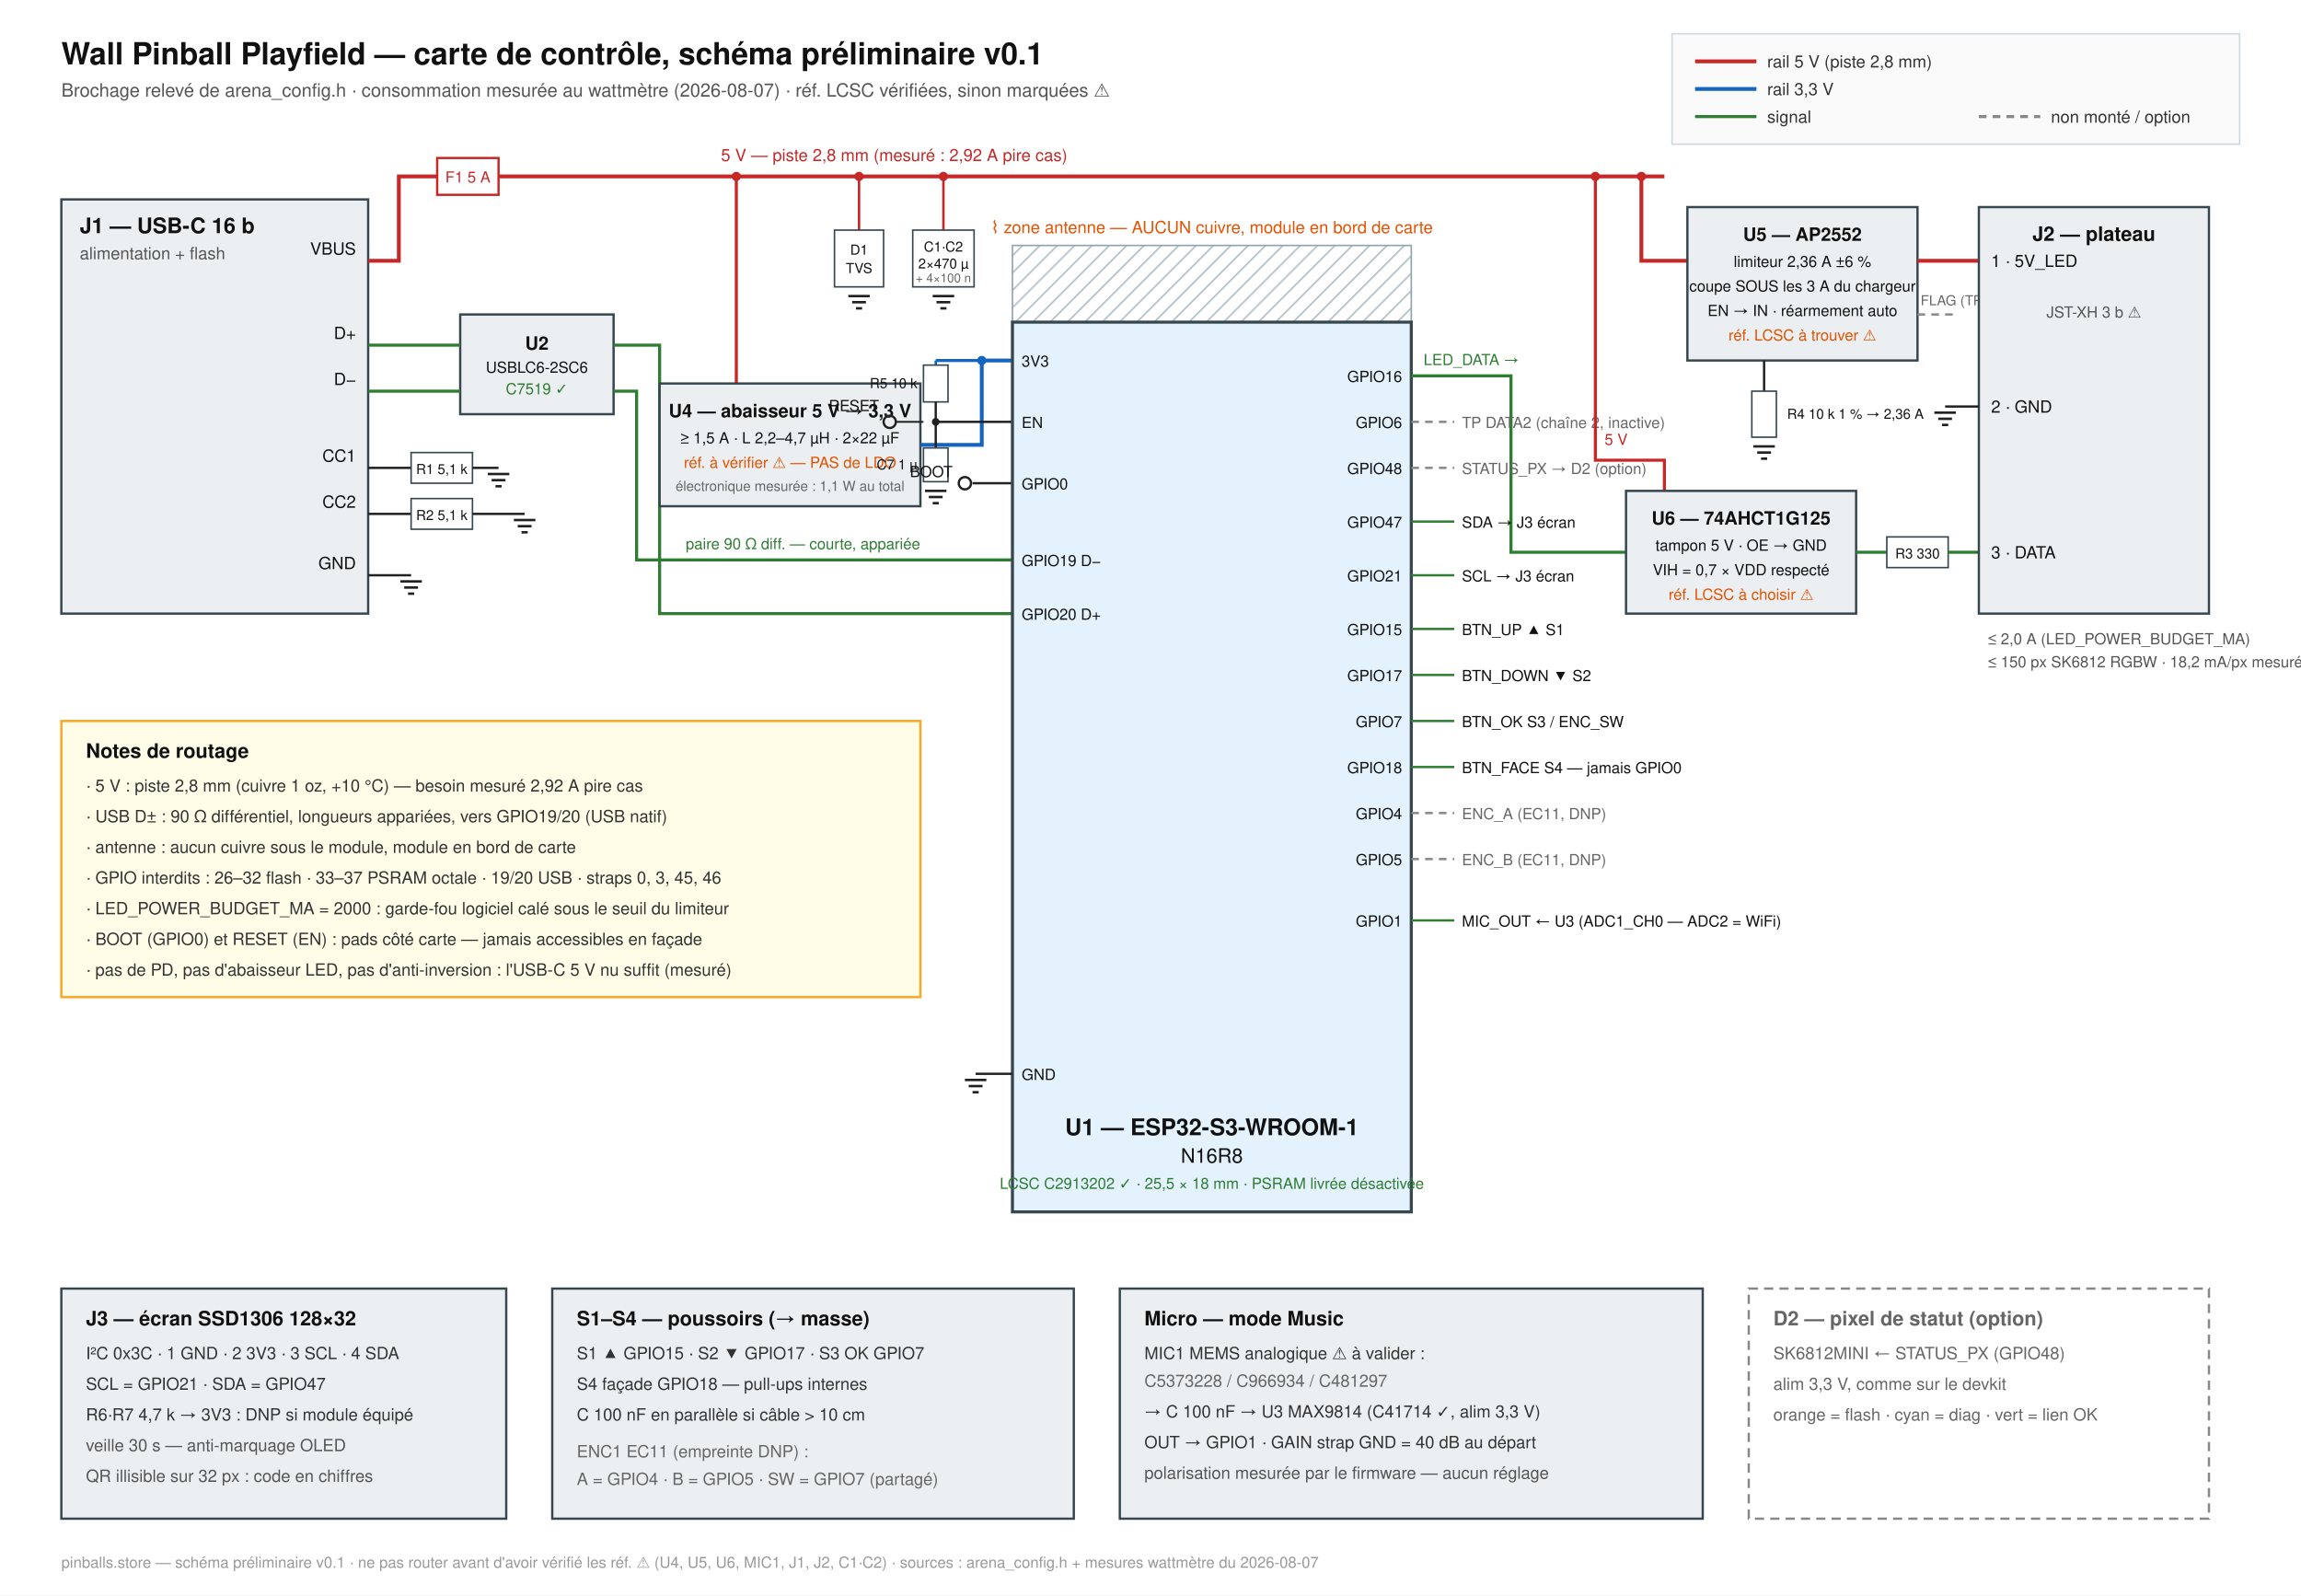
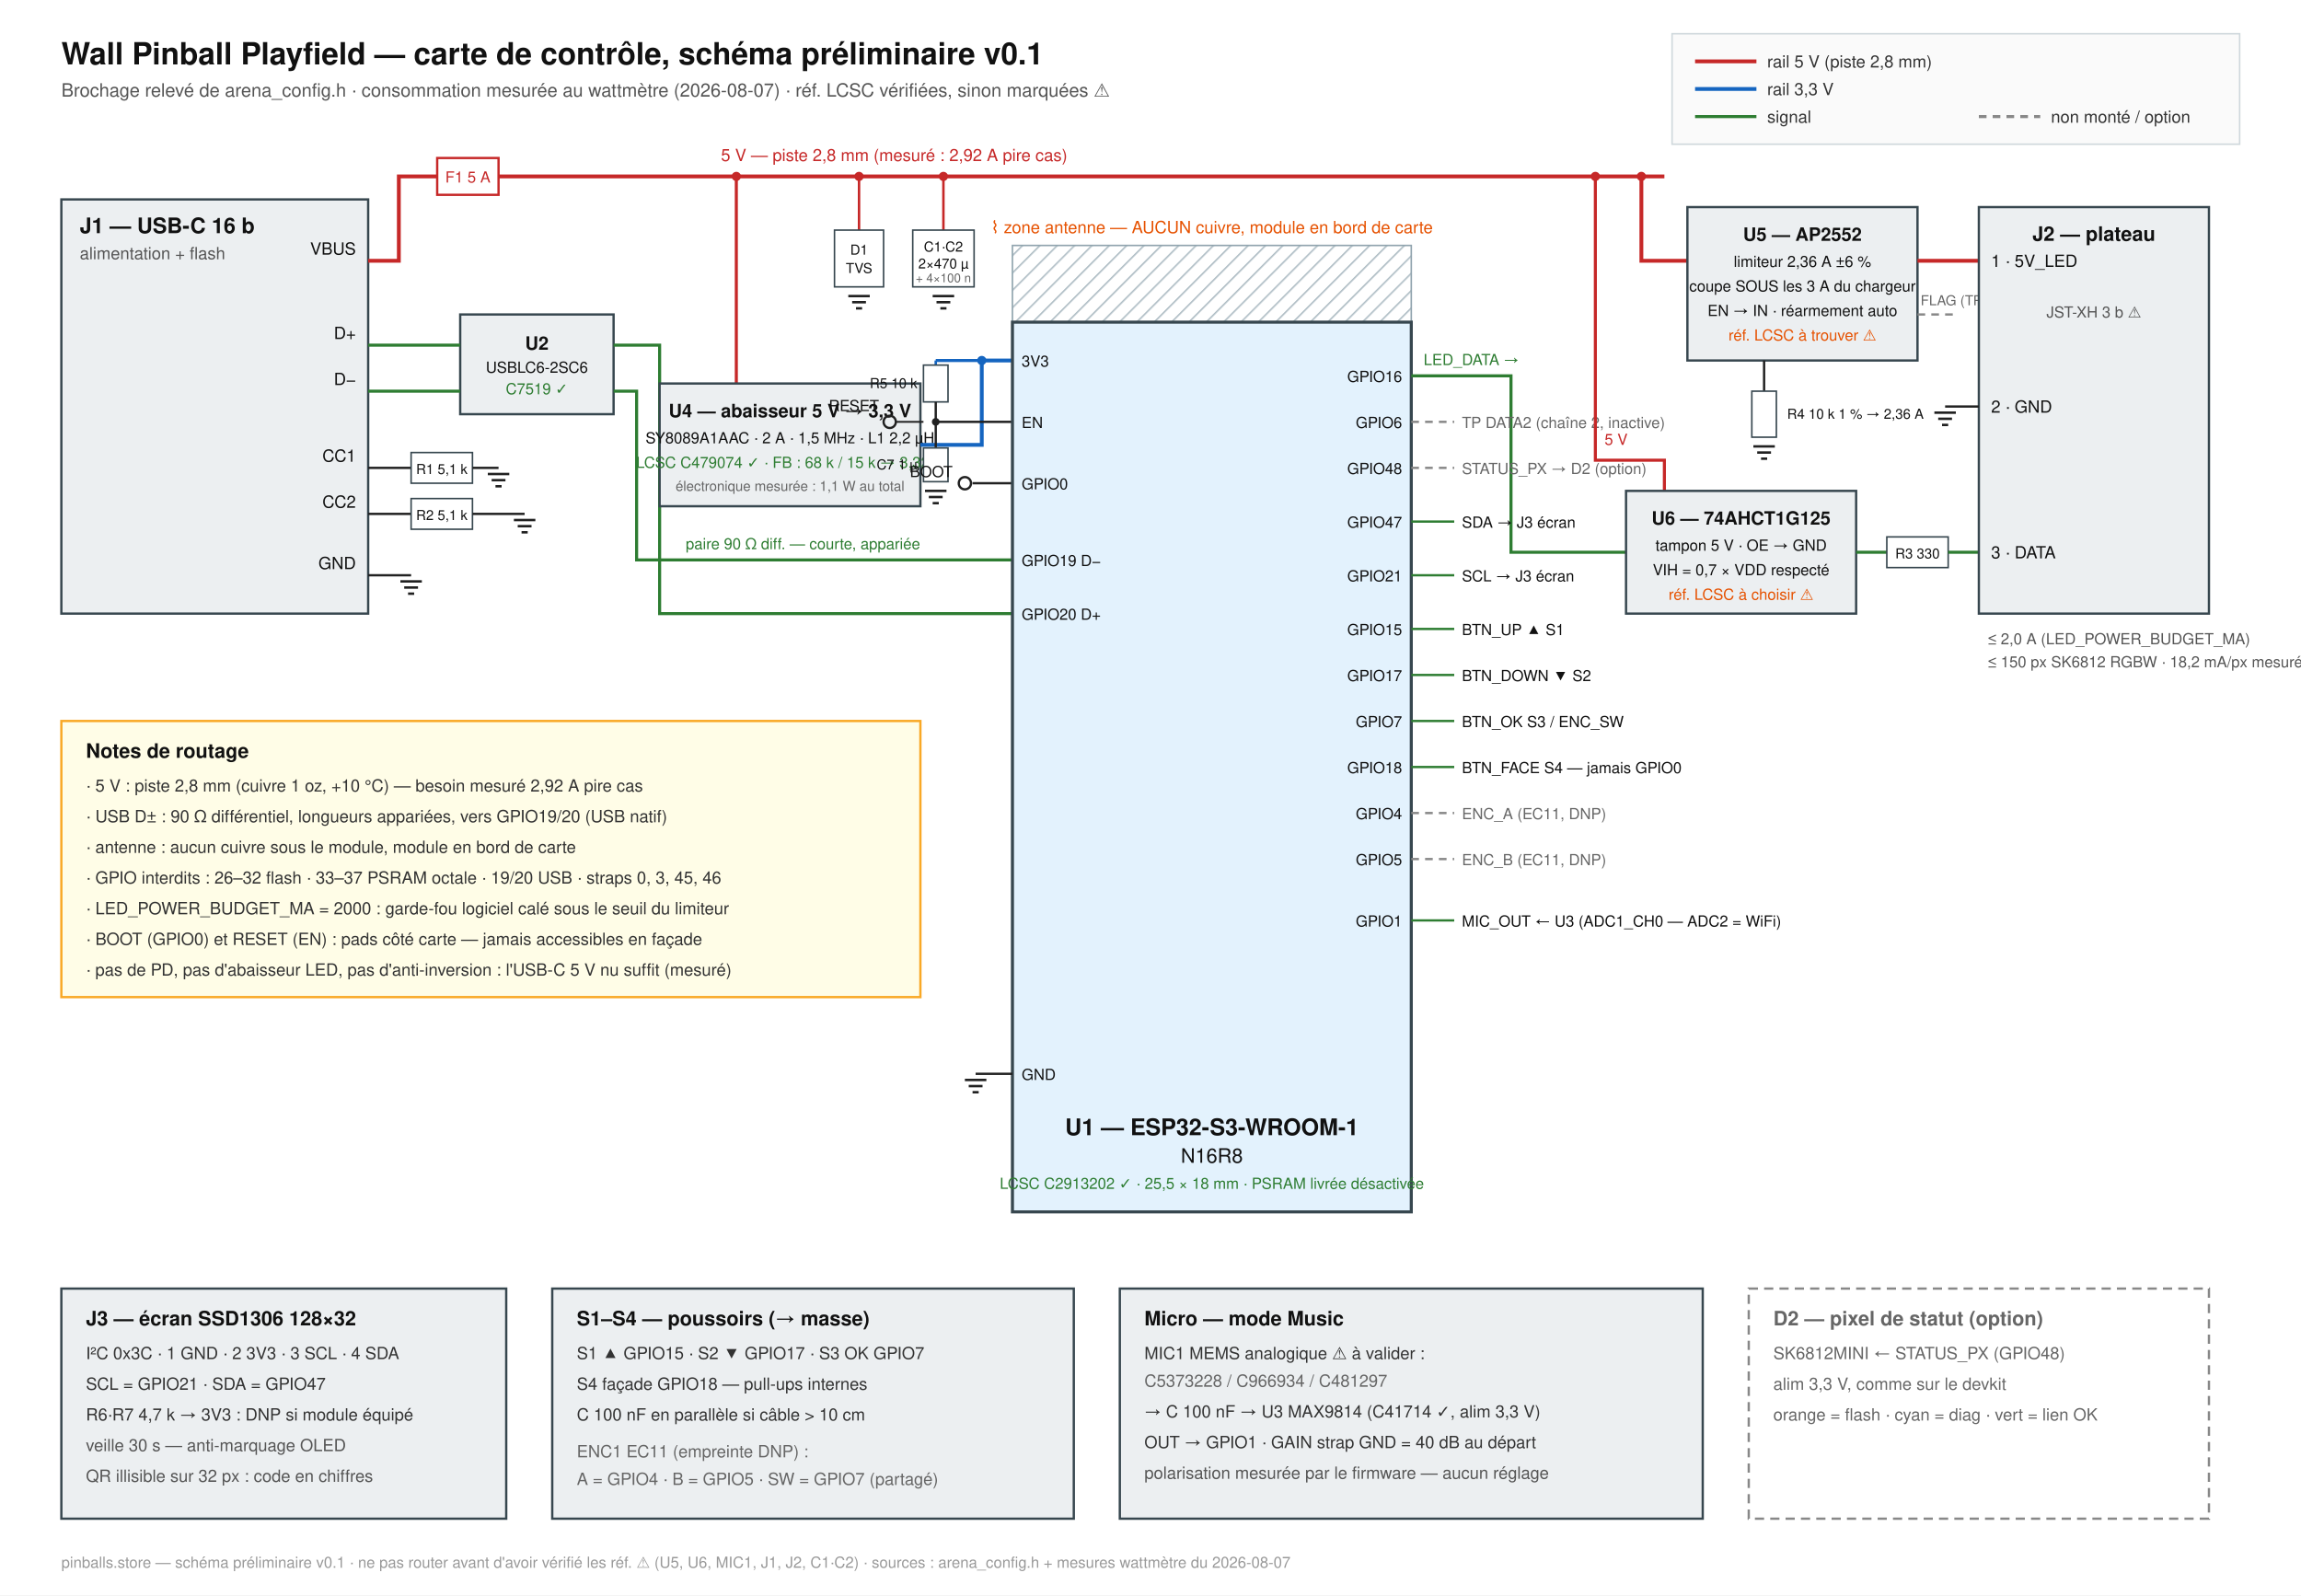
<svg xmlns="http://www.w3.org/2000/svg" viewBox="0 0 1500 1040" font-family="Helvetica, Arial, sans-serif">
  <defs>
    <g id="gnd" stroke="#212121" stroke-width="1.6" fill="none">
      <line x1="-7" y1="0" x2="7" y2="0" />
      <line x1="-4.5" y1="4" x2="4.5" y2="4" />
      <line x1="-2" y1="8" x2="2" y2="8" />
    </g>
    <pattern id="hatch" width="8" height="8" patternUnits="userSpaceOnUse" patternTransform="rotate(45)">
      <line x1="0" y1="0" x2="0" y2="8" stroke="#b0bec5" stroke-width="2" />
    </pattern>
  </defs>
  <rect x="0" y="0" width="1500" height="1040" fill="#ffffff" />
  <text x="40" y="42" font-size="20" font-weight="bold" fill="#111">Wall Pinball Playfield — carte de contrôle, schéma préliminaire v0.1</text>
  <text x="40" y="63" font-size="12" fill="#555">Brochage relevé de arena_config.h · consommation mesurée au wattmètre (2026-08-07) · réf. LCSC vérifiées, sinon marquées ⚠</text>
  <rect x="1090" y="22" width="370" height="72" fill="#fafafa" stroke="#cfd8dc" />
  <line x1="1105" y1="40" x2="1145" y2="40" stroke="#c62828" stroke-width="2.5" />
  <text x="1152" y="44" font-size="11" fill="#333">rail 5 V (piste 2,8 mm)</text>
  <line x1="1105" y1="58" x2="1145" y2="58" stroke="#1565c0" stroke-width="2.5" />
  <text x="1152" y="62" font-size="11" fill="#333">rail 3,3 V</text>
  <line x1="1105" y1="76" x2="1145" y2="76" stroke="#2e7d32" stroke-width="2" />
  <text x="1152" y="80" font-size="11" fill="#333">signal</text>
  <line x1="1290" y1="76" x2="1330" y2="76" stroke="#888" stroke-width="2" stroke-dasharray="5 4" />
  <text x="1337" y="80" font-size="11" fill="#333">non monté / option</text>
  <rect x="40" y="130" width="200" height="270" fill="#eceff1" stroke="#37474f" stroke-width="1.5" />
  <text x="52" y="152" font-size="14" font-weight="bold" fill="#111">J1 — USB-C 16 b</text>
  <text x="52" y="169" font-size="11" fill="#555">alimentation + flash</text>
  <text x="232" y="166" font-size="11" text-anchor="end" fill="#111">VBUS</text>
  <text x="232" y="221" font-size="11" text-anchor="end" fill="#111">D+</text>
  <text x="232" y="251" font-size="11" text-anchor="end" fill="#111">D−</text>
  <text x="232" y="301" font-size="11" text-anchor="end" fill="#111">CC1</text>
  <text x="232" y="331" font-size="11" text-anchor="end" fill="#111">CC2</text>
  <text x="232" y="371" font-size="11" text-anchor="end" fill="#111">GND</text>
  <polyline points="240,170 260,170 260,115 285,115" fill="none" stroke="#c62828" stroke-width="2.5" />
  <rect x="285" y="103" width="40" height="24" fill="#fff" stroke="#c62828" stroke-width="1.5" />
  <text x="305" y="119" font-size="10" text-anchor="middle" fill="#c62828">F1 5 A</text>
  <line x1="325" y1="115" x2="1085" y2="115" stroke="#c62828" stroke-width="2.5" />
  <text x="470" y="105" font-size="11" fill="#c62828">5 V — piste 2,8 mm (mesuré : 2,92 A pire cas)</text>
  <circle cx="560" cy="115" r="3" fill="#c62828" />
  <line x1="560" y1="115" x2="560" y2="150" stroke="#c62828" stroke-width="1.6" />
  <rect x="544" y="150" width="32" height="37" fill="#fff" stroke="#37474f" />
  <text x="560" y="166" font-size="9" text-anchor="middle" fill="#111">D1</text>
  <text x="560" y="178" font-size="9" text-anchor="middle" fill="#111">TVS</text>
  <use href="#gnd" x="560" y="193" />
  <circle cx="615" cy="115" r="3" fill="#c62828" />
  <line x1="615" y1="115" x2="615" y2="150" stroke="#c62828" stroke-width="1.6" />
  <rect x="595" y="150" width="40" height="37" fill="#fff" stroke="#37474f" />
  <text x="615" y="164" font-size="9" text-anchor="middle" fill="#111">C1·C2</text>
  <text x="615" y="175" font-size="9" text-anchor="middle" fill="#111">2×470 µ</text>
  <text x="615" y="184" font-size="8" text-anchor="middle" fill="#666">+ 4×100 n</text>
  <use href="#gnd" x="615" y="193" />
  <line x1="240" y1="305" x2="268" y2="305" stroke="#212121" stroke-width="1.5" />
  <rect x="268" y="295" width="40" height="20" fill="#fff" stroke="#37474f" />
  <text x="288" y="309" font-size="9" text-anchor="middle" fill="#111">R1 5,1 k</text>
  <line x1="308" y1="305" x2="325" y2="305" stroke="#212121" stroke-width="1.5" />
  <use href="#gnd" x="325" y="309" />
  <line x1="240" y1="335" x2="268" y2="335" stroke="#212121" stroke-width="1.5" />
  <rect x="268" y="325" width="40" height="20" fill="#fff" stroke="#37474f" />
  <text x="288" y="339" font-size="9" text-anchor="middle" fill="#111">R2 5,1 k</text>
  <line x1="308" y1="335" x2="342" y2="335" stroke="#212121" stroke-width="1.5" />
  <use href="#gnd" x="342" y="339" />
  <line x1="240" y1="375" x2="268" y2="375" stroke="#212121" stroke-width="1.5" />
  <use href="#gnd" x="268" y="379" />
  <rect x="300" y="205" width="100" height="65" fill="#eceff1" stroke="#37474f" stroke-width="1.5" />
  <text x="350" y="228" font-size="12" font-weight="bold" text-anchor="middle" fill="#111">U2</text>
  <text x="350" y="243" font-size="10" text-anchor="middle" fill="#111">USBLC6-2SC6</text>
  <text x="350" y="257" font-size="10" text-anchor="middle" fill="#2e7d32">C7519 ✓</text>
  <line x1="240" y1="225" x2="300" y2="225" stroke="#2e7d32" stroke-width="2" />
  <line x1="240" y1="255" x2="300" y2="255" stroke="#2e7d32" stroke-width="2" />
  <polyline points="400,225 430,225 430,400 660,400" fill="none" stroke="#2e7d32" stroke-width="2" />
  <polyline points="400,255 415,255 415,365 660,365" fill="none" stroke="#2e7d32" stroke-width="2" />
  <text x="447" y="358" font-size="10" fill="#2e7d32">paire 90 Ω diff. — courte, appariée</text>
  <circle cx="480" cy="115" r="3" fill="#c62828" />
  <line x1="480" y1="115" x2="480" y2="250" stroke="#c62828" stroke-width="2" />
  <rect x="430" y="250" width="170" height="80" fill="#eceff1" stroke="#37474f" stroke-width="1.5" />
  <text x="515" y="272" font-size="12" font-weight="bold" text-anchor="middle" fill="#111">U4 — abaisseur 5 V → 3,3 V</text>
-   <text x="515" y="289" font-size="10" text-anchor="middle" fill="#111">≥ 1,5 A · L 2,2–4,7 µH · 2×22 µF</text>
-   <text x="515" y="305" font-size="10" text-anchor="middle" fill="#e65100">réf. à vérifier ⚠ — PAS de LDO</text>
+   <text x="515" y="289" font-size="10" text-anchor="middle" fill="#111">SY8089A1AAC · 2 A · 1,5 MHz · L1 2,2 µH</text>
+   <text x="515" y="305" font-size="10" text-anchor="middle" fill="#2e7d32">LCSC C479074 ✓ · FB : 68 k / 15 k → 3,32 V</text>
  <text x="515" y="320" font-size="9" text-anchor="middle" fill="#666">électronique mesurée : 1,1 W au total</text>
  <polyline points="600,290 640,290 640,235 660,235" fill="none" stroke="#1565c0" stroke-width="2.5" />
  <circle cx="640" cy="235" r="3" fill="#1565c0" />
  <line x1="610" y1="235" x2="640" y2="235" stroke="#1565c0" stroke-width="2" />
  <line x1="610" y1="235" x2="610" y2="238" stroke="#1565c0" stroke-width="1.6" />
  <rect x="602" y="238" width="16" height="24" fill="#fff" stroke="#37474f" />
  <text x="598" y="253" font-size="9" text-anchor="end" fill="#111">R5 10 k</text>
  <line x1="610" y1="262" x2="610" y2="275" stroke="#212121" stroke-width="1.5" />
  <line x1="610" y1="275" x2="660" y2="275" stroke="#212121" stroke-width="1.5" />
  <circle cx="610" cy="275" r="2.5" fill="#212121" />
  <line x1="610" y1="275" x2="610" y2="292" stroke="#212121" stroke-width="1.5" />
  <rect x="602" y="292" width="16" height="22" fill="#fff" stroke="#37474f" />
  <text x="598" y="306" font-size="9" text-anchor="end" fill="#111">C7 1 µ</text>
  <use href="#gnd" x="610" y="320" />
  <circle cx="580" cy="275" r="4" fill="none" stroke="#212121" stroke-width="1.5" />
  <line x1="584" y1="275" x2="602" y2="275" stroke="#212121" stroke-width="1.2" />
  <text x="573" y="268" font-size="10" text-anchor="end" fill="#111">RESET</text>
  <line x1="660" y1="315" x2="634" y2="315" stroke="#212121" stroke-width="1.5" />
  <circle cx="629" cy="315" r="4" fill="none" stroke="#212121" stroke-width="1.5" />
  <text x="621" y="311" font-size="10" text-anchor="end" fill="#111">BOOT</text>
  <rect x="660" y="160" width="260" height="50" fill="url(#hatch)" stroke="#90a4ae" stroke-width="1" />
  <text x="790" y="152" font-size="11" text-anchor="middle" fill="#e65100">⌇ zone antenne — AUCUN cuivre, module en bord de carte</text>
  <rect x="660" y="210" width="260" height="580" fill="#e3f2fd" stroke="#37474f" stroke-width="2" />
  <text x="790" y="740" font-size="15" font-weight="bold" text-anchor="middle" fill="#111">U1 — ESP32-S3-WROOM-1</text>
  <text x="790" y="758" font-size="13" text-anchor="middle" fill="#111">N16R8</text>
  <text x="790" y="775" font-size="10" text-anchor="middle" fill="#2e7d32">LCSC C2913202 ✓ · 25,5 × 18 mm · PSRAM livrée désactivée</text>
  <text x="666" y="239" font-size="10" fill="#111">3V3</text>
  <text x="666" y="279" font-size="10" fill="#111">EN</text>
  <text x="666" y="319" font-size="10" fill="#111">GPIO0</text>
  <text x="666" y="369" font-size="10" fill="#111">GPIO19 D−</text>
  <text x="666" y="404" font-size="10" fill="#111">GPIO20 D+</text>
  <text x="666" y="704" font-size="10" fill="#111">GND</text>
  <line x1="660" y1="700" x2="636" y2="700" stroke="#212121" stroke-width="1.5" />
  <use href="#gnd" x="636" y="704" />
  <text x="914" y="249" font-size="10" text-anchor="end" fill="#111">GPIO16</text>
  <text x="914" y="279" font-size="10" text-anchor="end" fill="#111">GPIO6</text>
  <text x="914" y="309" font-size="10" text-anchor="end" fill="#111">GPIO48</text>
  <text x="914" y="344" font-size="10" text-anchor="end" fill="#111">GPIO47</text>
  <text x="914" y="379" font-size="10" text-anchor="end" fill="#111">GPIO21</text>
  <text x="914" y="414" font-size="10" text-anchor="end" fill="#111">GPIO15</text>
  <text x="914" y="444" font-size="10" text-anchor="end" fill="#111">GPIO17</text>
  <text x="914" y="474" font-size="10" text-anchor="end" fill="#111">GPIO7</text>
  <text x="914" y="504" font-size="10" text-anchor="end" fill="#111">GPIO18</text>
  <text x="914" y="534" font-size="10" text-anchor="end" fill="#111">GPIO4</text>
  <text x="914" y="564" font-size="10" text-anchor="end" fill="#111">GPIO5</text>
  <text x="914" y="604" font-size="10" text-anchor="end" fill="#111">GPIO1</text>
  <polyline points="920,245 985,245 985,360 1060,360" fill="none" stroke="#2e7d32" stroke-width="2" />
  <text x="928" y="238" font-size="10" fill="#2e7d32">LED_DATA →</text>
  <line x1="920" y1="275" x2="948" y2="275" stroke="#888" stroke-width="1.5" stroke-dasharray="5 4" />
  <text x="953" y="279" font-size="10" fill="#666">TP DATA2 (chaîne 2, inactive)</text>
  <line x1="920" y1="305" x2="948" y2="305" stroke="#888" stroke-width="1.5" stroke-dasharray="5 4" />
  <text x="953" y="309" font-size="10" fill="#666">STATUS_PX → D2 (option)</text>
  <line x1="920" y1="340" x2="948" y2="340" stroke="#2e7d32" stroke-width="1.5" />
  <text x="953" y="344" font-size="10" fill="#111">SDA → J3 écran</text>
  <line x1="920" y1="375" x2="948" y2="375" stroke="#2e7d32" stroke-width="1.5" />
  <text x="953" y="379" font-size="10" fill="#111">SCL → J3 écran</text>
  <line x1="920" y1="410" x2="948" y2="410" stroke="#2e7d32" stroke-width="1.5" />
  <text x="953" y="414" font-size="10" fill="#111">BTN_UP ▲ S1</text>
  <line x1="920" y1="440" x2="948" y2="440" stroke="#2e7d32" stroke-width="1.5" />
  <text x="953" y="444" font-size="10" fill="#111">BTN_DOWN ▼ S2</text>
  <line x1="920" y1="470" x2="948" y2="470" stroke="#2e7d32" stroke-width="1.5" />
  <text x="953" y="474" font-size="10" fill="#111">BTN_OK S3 / ENC_SW</text>
  <line x1="920" y1="500" x2="948" y2="500" stroke="#2e7d32" stroke-width="1.5" />
  <text x="953" y="504" font-size="10" fill="#111">BTN_FACE S4 — jamais GPIO0</text>
  <line x1="920" y1="530" x2="948" y2="530" stroke="#888" stroke-width="1.5" stroke-dasharray="5 4" />
  <text x="953" y="534" font-size="10" fill="#666">ENC_A (EC11, DNP)</text>
  <line x1="920" y1="560" x2="948" y2="560" stroke="#888" stroke-width="1.5" stroke-dasharray="5 4" />
  <text x="953" y="564" font-size="10" fill="#666">ENC_B (EC11, DNP)</text>
  <line x1="920" y1="600" x2="948" y2="600" stroke="#2e7d32" stroke-width="1.5" />
  <text x="953" y="604" font-size="10" fill="#111">MIC_OUT ← U3 (ADC1_CH0 — ADC2 = WiFi)</text>
  <circle cx="1070" cy="115" r="3" fill="#c62828" />
  <polyline points="1070,115 1070,170 1100,170" fill="none" stroke="#c62828" stroke-width="2.5" />
  <rect x="1100" y="135" width="150" height="100" fill="#eceff1" stroke="#37474f" stroke-width="1.5" />
  <text x="1175" y="157" font-size="12" font-weight="bold" text-anchor="middle" fill="#111">U5 — AP2552</text>
  <text x="1175" y="174" font-size="10" text-anchor="middle" fill="#111">limiteur 2,36 A ±6 %</text>
  <text x="1175" y="190" font-size="10" text-anchor="middle" fill="#111">coupe SOUS les 3 A du chargeur</text>
  <text x="1175" y="206" font-size="10" text-anchor="middle" fill="#111">EN → IN · réarmement auto</text>
  <text x="1175" y="222" font-size="10" text-anchor="middle" fill="#e65100">réf. LCSC à trouver ⚠</text>
  <line x1="1250" y1="170" x2="1290" y2="170" stroke="#c62828" stroke-width="2.5" />
  <line x1="1150" y1="235" x2="1150" y2="255" stroke="#212121" stroke-width="1.5" />
  <rect x="1142" y="255" width="16" height="30" fill="#fff" stroke="#37474f" />
  <text x="1165" y="273" font-size="9" fill="#111">R4 10 k 1 % → 2,36 A</text>
  <use href="#gnd" x="1150" y="291" />
  <line x1="1250" y1="205" x2="1274" y2="205" stroke="#888" stroke-width="1.5" stroke-dasharray="5 4" />
  <text x="1252" y="199" font-size="9" fill="#666">FLAG (TP)</text>
  <circle cx="1040" cy="115" r="3" fill="#c62828" />
  <polyline points="1040,115 1040,300 1085,300 1085,320" fill="none" stroke="#c62828" stroke-width="2" />
  <text x="1046" y="290" font-size="10" fill="#c62828">5 V</text>
  <rect x="1060" y="320" width="150" height="80" fill="#eceff1" stroke="#37474f" stroke-width="1.5" />
  <text x="1135" y="342" font-size="12" font-weight="bold" text-anchor="middle" fill="#111">U6 — 74AHCT1G125</text>
  <text x="1135" y="359" font-size="10" text-anchor="middle" fill="#111">tampon 5 V · OE → GND</text>
  <text x="1135" y="375" font-size="10" text-anchor="middle" fill="#111">VIH = 0,7 × VDD respecté</text>
  <text x="1135" y="391" font-size="10" text-anchor="middle" fill="#e65100">réf. LCSC à choisir ⚠</text>
  <line x1="1210" y1="360" x2="1230" y2="360" stroke="#2e7d32" stroke-width="2" />
  <rect x="1230" y="350" width="40" height="20" fill="#fff" stroke="#37474f" />
  <text x="1250" y="364" font-size="9" text-anchor="middle" fill="#111">R3 330</text>
  <line x1="1270" y1="360" x2="1290" y2="360" stroke="#2e7d32" stroke-width="2" />
  <rect x="1290" y="135" width="150" height="265" fill="#eceff1" stroke="#37474f" stroke-width="1.5" />
  <text x="1365" y="157" font-size="13" font-weight="bold" text-anchor="middle" fill="#111">J2 — plateau</text>
  <text x="1298" y="174" font-size="11" fill="#111">1 · 5V_LED</text>
  <text x="1298" y="269" font-size="11" fill="#111">2 · GND</text>
  <text x="1298" y="364" font-size="11" fill="#111">3 · DATA</text>
  <text x="1365" y="207" font-size="10" text-anchor="middle" fill="#555">JST-XH 3 b ⚠</text>
  <line x1="1290" y1="265" x2="1268" y2="265" stroke="#212121" stroke-width="1.5" />
  <use href="#gnd" x="1268" y="269" />
  <text x="1296" y="420" font-size="10" fill="#555">≤ 2,0 A (LED_POWER_BUDGET_MA)</text>
  <text x="1296" y="435" font-size="10" fill="#555">≤ 150 px SK6812 RGBW · 18,2 mA/px mesuré</text>
  <rect x="40" y="470" width="560" height="180" fill="#fffde7" stroke="#f9a825" stroke-width="1.5" />
  <text x="56" y="494" font-size="13" font-weight="bold" fill="#111">Notes de routage</text>
  <text x="56" y="516" font-size="11" fill="#333">· 5 V : piste 2,8 mm (cuivre 1 oz, +10 °C) — besoin mesuré 2,92 A pire cas</text>
  <text x="56" y="536" font-size="11" fill="#333">· USB D± : 90 Ω différentiel, longueurs appariées, vers GPIO19/20 (USB natif)</text>
  <text x="56" y="556" font-size="11" fill="#333">· antenne : aucun cuivre sous le module, module en bord de carte</text>
  <text x="56" y="576" font-size="11" fill="#333">· GPIO interdits : 26–32 flash · 33–37 PSRAM octale · 19/20 USB · straps 0, 3, 45, 46</text>
  <text x="56" y="596" font-size="11" fill="#333">· LED_POWER_BUDGET_MA = 2000 : garde-fou logiciel calé sous le seuil du limiteur</text>
  <text x="56" y="616" font-size="11" fill="#333">· BOOT (GPIO0) et RESET (EN) : pads côté carte — jamais accessibles en façade</text>
  <text x="56" y="636" font-size="11" fill="#333">· pas de PD, pas d'abaisseur LED, pas d'anti-inversion : l'USB-C 5 V nu suffit (mesuré)</text>
  <rect x="40" y="840" width="290" height="150" fill="#eceff1" stroke="#37474f" stroke-width="1.5" />
  <text x="56" y="864" font-size="13" font-weight="bold" fill="#111">J3 — écran SSD1306 128×32</text>
  <text x="56" y="886" font-size="11" fill="#333">I²C 0x3C · 1 GND · 2 3V3 · 3 SCL · 4 SDA</text>
  <text x="56" y="906" font-size="11" fill="#333">SCL = GPIO21 · SDA = GPIO47</text>
  <text x="56" y="926" font-size="11" fill="#333">R6·R7 4,7 k → 3V3 : DNP si module équipé</text>
  <text x="56" y="946" font-size="11" fill="#555">veille 30 s — anti-marquage OLED</text>
  <text x="56" y="966" font-size="11" fill="#555">QR illisible sur 32 px : code en chiffres</text>
  <rect x="360" y="840" width="340" height="150" fill="#eceff1" stroke="#37474f" stroke-width="1.5" />
  <text x="376" y="864" font-size="13" font-weight="bold" fill="#111">S1–S4 — poussoirs (→ masse)</text>
  <text x="376" y="886" font-size="11" fill="#333">S1 ▲ GPIO15 · S2 ▼ GPIO17 · S3 OK GPIO7</text>
  <text x="376" y="906" font-size="11" fill="#333">S4 façade GPIO18 — pull-ups internes</text>
  <text x="376" y="926" font-size="11" fill="#333">C 100 nF en parallèle si câble &gt; 10 cm</text>
  <text x="376" y="950" font-size="11" fill="#666">ENC1 EC11 (empreinte DNP) :</text>
  <text x="376" y="968" font-size="11" fill="#666">A = GPIO4 · B = GPIO5 · SW = GPIO7 (partagé)</text>
  <rect x="730" y="840" width="380" height="150" fill="#eceff1" stroke="#37474f" stroke-width="1.5" />
  <text x="746" y="864" font-size="13" font-weight="bold" fill="#111">Micro — mode Music</text>
  <text x="746" y="886" font-size="11" fill="#333">MIC1 MEMS analogique ⚠ à valider :</text>
  <text x="746" y="904" font-size="11" fill="#666">C5373228 / C966934 / C481297</text>
  <text x="746" y="924" font-size="11" fill="#333">→ C 100 nF → U3 MAX9814 (C41714 ✓, alim 3,3 V)</text>
  <text x="746" y="944" font-size="11" fill="#333">OUT → GPIO1 · GAIN strap GND = 40 dB au départ</text>
  <text x="746" y="964" font-size="11" fill="#555">polarisation mesurée par le firmware — aucun réglage</text>
  <rect x="1140" y="840" width="300" height="150" fill="none" stroke="#888" stroke-width="1.5" stroke-dasharray="6 4" />
  <text x="1156" y="864" font-size="13" font-weight="bold" fill="#666">D2 — pixel de statut (option)</text>
  <text x="1156" y="886" font-size="11" fill="#666">SK6812MINI ← STATUS_PX (GPIO48)</text>
  <text x="1156" y="906" font-size="11" fill="#666">alim 3,3 V, comme sur le devkit</text>
  <text x="1156" y="926" font-size="11" fill="#666">orange = flash · cyan = diag · vert = lien OK</text>
-   <text x="40" y="1022" font-size="10" fill="#999">pinballs.store — schéma préliminaire v0.1 · ne pas router avant d'avoir vérifié les réf. ⚠ (U4, U5, U6, MIC1, J1, J2, C1·C2) · sources : arena_config.h + mesures wattmètre du 2026-08-07</text>
+   <text x="40" y="1022" font-size="10" fill="#999">pinballs.store — schéma préliminaire v0.1 · ne pas router avant d'avoir vérifié les réf. ⚠ (U5, U6, MIC1, J1, J2, C1·C2) · sources : arena_config.h + mesures wattmètre du 2026-08-07</text>
</svg>
